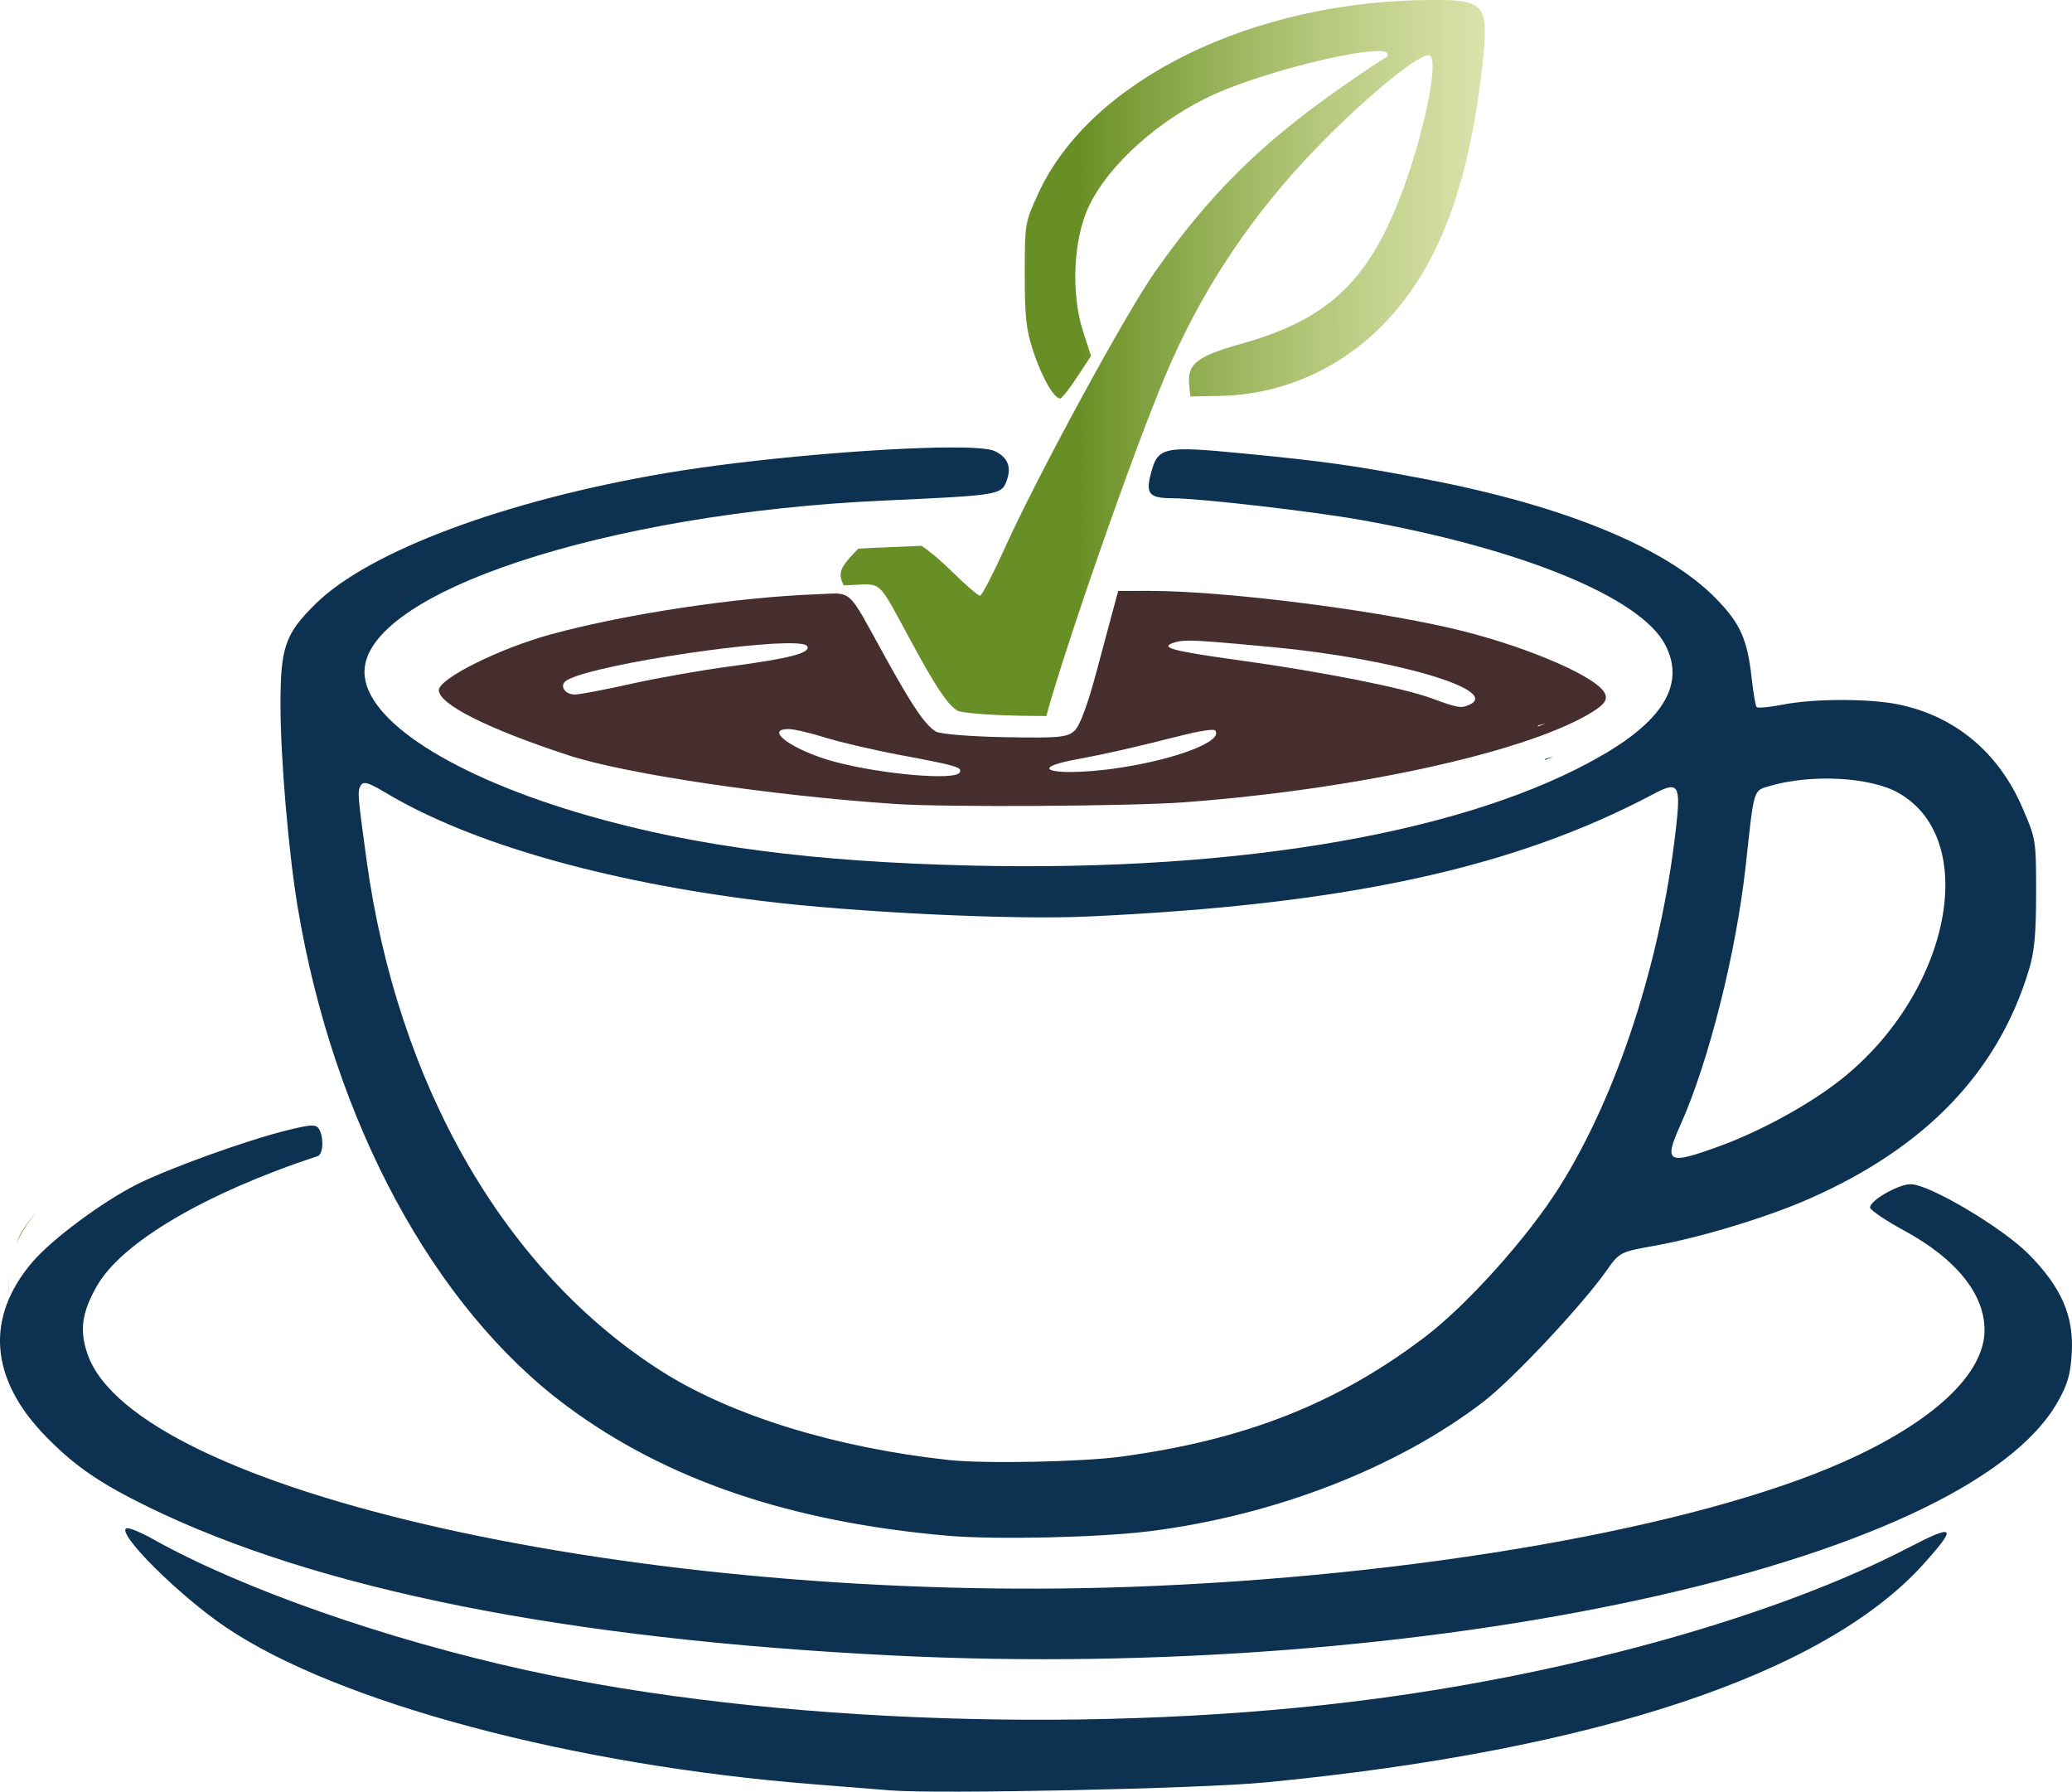
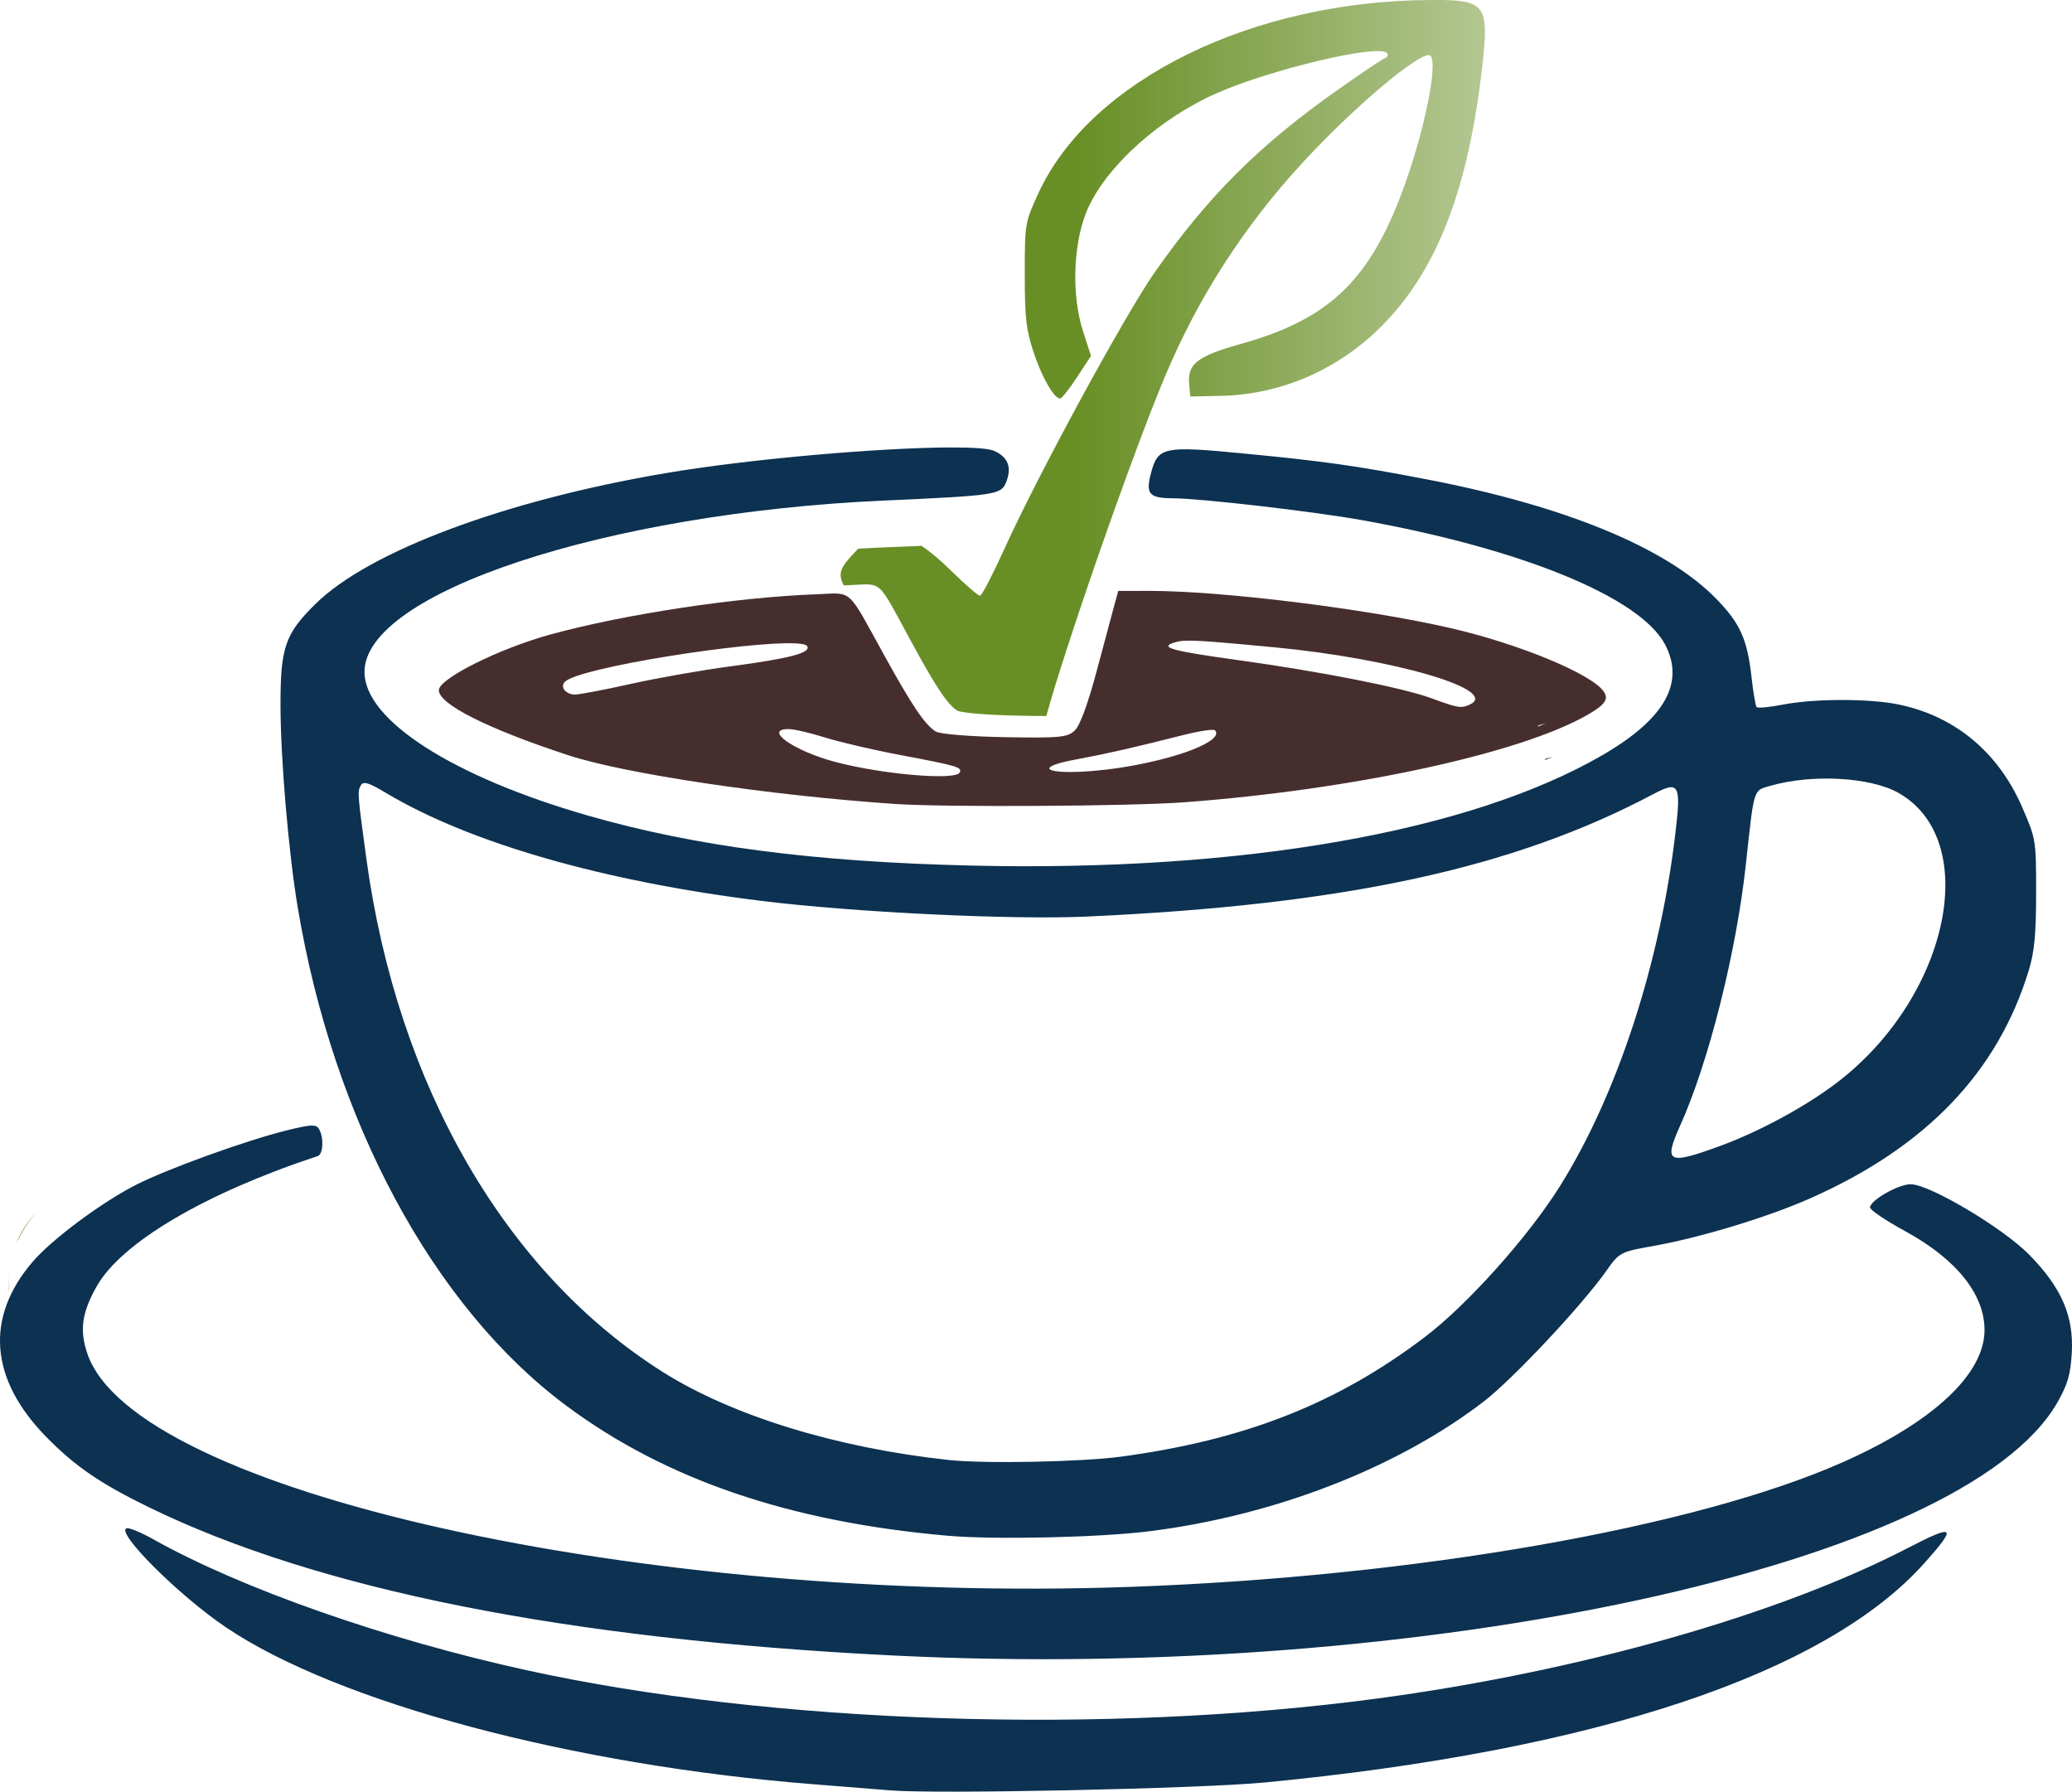
- <svg xmlns="http://www.w3.org/2000/svg" xmlns:xlink="http://www.w3.org/1999/xlink" width="98.107" height="84.827" viewBox="0 0 98.107 84.827" version="1.1" id="svg1" xml:space="preserve">
-   <defs id="defs1">
-     <linearGradient id="linearGradient12">
-       <stop style="stop-color:#688f25;stop-opacity:1;" offset="0.568" id="stop12" />
-       <stop style="stop-color:#ffff8d;stop-opacity:0;" offset="1" id="stop13" />
+ <svg xmlns="http://www.w3.org/2000/svg" width="98.107" height="84.827" viewBox="0 0 98.107 84.827">
+   <style>
+     .leaf { fill: url(#leaf-gradient); }
+     .leaf-stop { stop-color: #688f25; }
+     .cup { fill: #0c3151; }
+     .coffee { fill: #472e2e; }
+     @media (prefers-color-scheme: dark) {
+       .leaf-stop { stop-color: #bec387; }
+       .cup { fill: #c9e5e0; }
+       .coffee { fill: #9b7e7d; }
+     }
+   </style>
+   <defs>
+     <linearGradient id="leaf-gradient" x1="11.64" y1="46.044" x2="100.802" y2="46.044" gradientUnits="userSpaceOnUse">
+       <stop class="leaf-stop" offset="0.568" stop-opacity="1" />
+       <stop class="leaf-stop" offset="1" stop-opacity="0" />
    </linearGradient>
-     <linearGradient xlink:href="#linearGradient12" id="linearGradient13" x1="11.64" y1="46.044" x2="100.802" y2="46.044" gradientUnits="userSpaceOnUse" />
  </defs>
-   <g id="layer1" transform="translate(-11.24246,-15.49414)">
-     <path id="path9" style="fill:url(#linearGradient13);fill-opacity:1;stroke-width:0.99" d="m 79.043,15.494 c -8.49,0.019 -16.174,3.793 -18.635,9.152 -0.638,1.389 -0.644,1.423 -0.644,3.83 0,2.054 0.063,2.622 0.412,3.68 0.393,1.194 0.973,2.207 1.264,2.207 h 0.002 c 0.082,-0.014 0.437,-0.462 0.795,-1.008 l 0.663,-1.008 -0.381,-1.184 c -0.571,-1.776 -0.456,-4.32 0.262,-5.863 0.94,-2.018 3.415,-4.22 6.058,-5.387 2.592,-1.144 7.684,-2.347 8.075,-1.908 0.075,0.084 0.036,0.189 -0.086,0.234 -0.122,0.046 -1.124,0.719 -2.228,1.496 -3.73,2.626 -6.138,5.024 -8.681,8.648 -1.391,1.982 -5.538,9.606 -7.085,13.025 -0.55,1.216 -1.068,2.22 -1.178,2.285 -8.23e-4,4e-4 -0.005,0.002 -0.006,0.002 l -0.002,0.002 h -0.004 c -0.086,0.004 -0.675,-0.504 -1.31,-1.127 -0.54,-0.53 -1.019,-0.939 -1.456,-1.234 -0.493,0.022 -1.049,0.044 -1.676,0.07 -0.443,0.018 -0.883,0.041 -1.322,0.066 -0.037,0.036 -0.072,0.073 -0.109,0.111 -0.688,0.722 -0.9,1.019 -0.577,1.627 0.101,-0.005 0.2,-0.01 0.299,-0.014 1.561,-0.058 1.261,-0.333 2.885,2.658 1.182,2.178 1.72,2.986 2.184,3.281 0.173,0.11 1.478,0.218 2.946,0.244 0.517,0.009 0.935,0.016 1.278,0.016 0.809,-3.018 4.017,-12.283 5.643,-16.139 1.566,-3.715 3.726,-7.062 6.497,-10.068 2.328,-2.525 5.333,-5.086 5.97,-5.086 0.55,0 -0.228,3.829 -1.377,6.779 -1.56,4.004 -3.477,5.764 -7.505,6.891 -2.086,0.584 -2.555,0.949 -2.465,1.918 l 0.054,0.576 1.425,-0.029 c 2.959,-0.06 5.746,-1.31 7.842,-3.518 2.488,-2.621 3.919,-6.421 4.559,-12.109 0.327,-2.906 0.16,-3.125 -2.385,-3.119 z m 21.581,32.758 c 0.005,0.004 0.01,0.008 0.015,0.012 0.043,0.007 0.085,0.016 0.126,0.023 0.012,0.002 0.025,0.004 0.036,0.006 -0.059,-0.014 -0.119,-0.028 -0.178,-0.041 z M 13.129,72.699 c -0.415,0.452 -0.753,0.893 -0.958,1.303 -0.069,0.137 -0.113,0.275 -0.169,0.412 0.247,-0.581 0.62,-1.154 1.126,-1.715 z m -1.465,3.002 c -0.031,0.299 -0.031,0.596 0,0.893 0.003,-0.004 0.006,-0.009 0.01,-0.014 -0.035,-0.294 -0.038,-0.587 -0.01,-0.879 z" />
-     <path id="path8-1-2-6" style="fill:#0c3151;stroke-width:1.04" d="m 56.232,36.679 c -3.244,0.011 -9.369,0.524 -13.438,1.211 -7.6,1.283 -14.066,3.694 -16.604,6.189 -1.448,1.424 -1.668,2.056 -1.666,4.795 0.002,2.538 0.38,6.971 0.814,9.572 1.692,10.128 6.423,18.913 12.711,23.596 4.702,3.501 10.579,5.506 18.062,6.162 2.242,0.197 7.217,0.084 9.594,-0.217 5.909,-0.748 11.71,-3.002 15.787,-6.135 1.382,-1.062 4.662,-4.559 5.818,-6.201 0.608,-0.864 0.657,-0.889 2.25,-1.172 2.207,-0.393 5.394,-1.362 7.393,-2.248 5.491,-2.433 8.89,-5.983 10.357,-10.818 0.26,-0.857 0.34,-1.706 0.34,-3.652 5e-5,-2.513 -0.007,-2.551 -0.67,-4.072 -1.128,-2.588 -3.178,-4.289 -5.836,-4.84 -1.378,-0.286 -4.001,-0.284 -5.475,0.004 -0.616,0.12 -1.164,0.174 -1.246,0.123 l -0.002,-0.002 -0.002,-0.002 h -0.002 c -0.053,-0.059 -0.16,-0.686 -0.238,-1.393 -0.203,-1.825 -0.538,-2.569 -1.682,-3.742 -2.351,-2.411 -7.154,-4.39 -13.703,-5.648 -3.39,-0.651 -4.821,-0.853 -8.715,-1.229 -3.74,-0.361 -4.008,-0.303 -4.334,0.918 -0.268,1.005 -0.099,1.202 1.029,1.207 1.325,0.006 6.634,0.62 8.943,1.033 7.582,1.358 13.189,3.656 14.365,5.891 0.954,1.811 -0.021,3.532 -2.967,5.238 -6.28,3.638 -17.058,5.526 -29.85,5.229 -7.471,-0.173 -13.094,-0.906 -18.181,-2.367 -6.416,-1.843 -10.584,-4.521 -10.584,-6.801 0,-3.749 11.448,-7.525 24.604,-8.115 5.271,-0.237 5.537,-0.275 5.771,-0.854 0.286,-0.704 0.11,-1.188 -0.545,-1.492 -0.259,-0.12 -1.02,-0.172 -2.102,-0.168 z m 28.549,14.645 a 24.622,5.015 0 0 1 -0.355,0.092 24.622,5.015 0 0 1 -0.049,0.066 c 0.138,-0.052 0.273,-0.105 0.404,-0.158 z m 13.541,1.047 c 1.112,0.059 2.144,0.286 2.809,0.662 3.9,2.208 2.459,9.449 -2.697,13.553 -1.479,1.177 -3.775,2.441 -5.742,3.162 -2.492,0.914 -2.692,0.81 -1.887,-0.982 1.345,-2.994 2.653,-8.202 3.102,-12.346 0.395,-3.645 0.347,-3.483 1.129,-3.713 0.982,-0.288 2.175,-0.395 3.287,-0.336 z m -69.811,0.197 c 0.172,-8.2e-4 0.467,0.144 1.018,0.473 3.955,2.363 10.298,4.186 17.789,5.109 4.39,0.541 11.859,0.901 15.377,0.74 12.22,-0.557 20.186,-2.278 26.832,-5.799 1.204,-0.638 1.312,-0.465 1.062,1.699 -0.72,6.26 -2.763,12.532 -5.504,16.893 -1.507,2.397 -4.37,5.591 -6.379,7.115 -4.154,3.153 -8.517,4.87 -14.383,5.662 -1.858,0.251 -6.457,0.341 -8.141,0.16 -5.318,-0.572 -10.274,-2.095 -13.557,-4.168 -7.458,-4.71 -12.571,-13.566 -14.037,-24.314 -0.415,-3.039 -0.425,-3.166 -0.266,-3.455 0.041,-0.075 0.097,-0.115 0.188,-0.115 z m -2.473,16.217 c -0.222,-0.006 -0.596,0.072 -1.27,0.24 -1.896,0.473 -5.55,1.793 -7.041,2.543 -1.632,0.821 -4.021,2.594 -4.939,3.666 -2.258,2.637 -2.037,5.545 0.629,8.275 1.369,1.402 2.569,2.223 4.891,3.354 8.008,3.899 19.728,6.235 35.16,7.008 25.204,1.261 50.794,-4.292 55.189,-11.977 0.488,-0.853 0.623,-1.321 0.682,-2.35 0.099,-1.741 -0.486,-3.088 -2.016,-4.646 -1.247,-1.27 -4.724,-3.336 -5.613,-3.336 -0.589,0 -1.933,0.772 -1.922,1.104 0.015,0.124 0.745,0.618 1.631,1.1 2.445,1.33 3.789,2.998 3.789,4.699 0,2.084 -2.435,4.358 -6.693,6.25 -6.986,3.104 -20.271,5.43 -33.742,5.91 -23.202,0.827 -47.177,-4.531 -49.393,-11.039 -0.379,-1.112 -0.264,-1.943 0.443,-3.193 1.171,-2.071 5.128,-4.404 10.463,-6.164 0.259,-0.085 0.299,-0.864 0.064,-1.279 -0.058,-0.103 -0.14,-0.159 -0.312,-0.164 z m -8.777,19.062 c -0.011,5.2e-4 -0.02,0.001 -0.027,0.004 -0.523,0.196 2.49,3.196 4.715,4.695 5.28,3.559 16.39,6.525 27.812,7.424 1.493,0.117 3.12,0.247 3.617,0.289 2.19,0.186 14.689,-0.078 17.773,-0.375 15.607,-1.503 26.519,-5.133 31.209,-10.383 1.577,-1.765 1.451,-1.874 -0.805,-0.705 -6.094,3.158 -15.554,5.839 -25.113,7.117 -12.884,1.722 -28.678,1.197 -40.25,-1.338 -6.649,-1.456 -13.533,-3.869 -17.699,-6.207 -0.544,-0.305 -1.076,-0.529 -1.232,-0.521 z" />
-     <path id="path8-1-2-7" style="fill:#472e2e;fill-opacity:1;stroke-width:1.041" d="m 30.96,43.168 c -0.246,0.16 -0.474,0.322 -0.684,0.484 -0.093,0.088 -0.182,0.177 -0.264,0.266 0.271,-0.253 0.588,-0.504 0.947,-0.75 z m 33.23,0.303 -0.182,0.666 c -0.1,0.365 -0.476,1.768 -0.836,3.117 -0.42,1.576 -0.792,2.585 -1.037,2.822 -0.34,0.329 -0.704,0.366 -3.311,0.32 -1.632,-0.029 -3.083,-0.147 -3.275,-0.268 -0.515,-0.323 -1.113,-1.207 -2.428,-3.59 -1.805,-3.273 -1.472,-2.972 -3.207,-2.908 -3.787,0.139 -9.048,0.932 -12.588,1.898 -2.43,0.663 -5.305,2.096 -5.305,2.643 0,0.665 2.297,1.821 6.121,3.078 2.688,0.884 9.567,1.909 15.484,2.309 2.394,0.162 11.158,0.11 13.701,-0.08 7.997,-0.599 15.878,-2.306 19.068,-4.131 0.858,-0.491 1.041,-0.759 0.768,-1.133 -0.611,-0.836 -4.035,-2.246 -7.236,-2.982 -3.997,-0.919 -10.808,-1.762 -14.258,-1.762 z m 3.088,2.363 c 0.522,-0.037 1.514,0.043 4.266,0.303 5.72,0.54 10.829,2.046 9.258,2.73 -0.389,0.17 -0.544,0.142 -1.785,-0.314 -1.365,-0.502 -5.233,-1.264 -9.162,-1.807 -3.16,-0.437 -3.756,-0.604 -2.99,-0.838 0.118,-0.036 0.24,-0.062 0.414,-0.074 z m -18.369,0.121 c 0.317,0.016 0.515,0.06 0.557,0.137 0.172,0.316 -0.833,0.578 -3.67,0.955 -1.337,0.178 -3.444,0.549 -4.682,0.826 -1.238,0.277 -2.428,0.503 -2.645,0.504 -0.438,8.7e-4 -0.722,-0.355 -0.48,-0.602 0.668,-0.681 8.698,-1.932 10.92,-1.82 z m 35.531,3.787 c -0.129,0.053 -0.262,0.106 -0.398,0.158 a 24.181,5.015 0 0 0 0.049,-0.066 24.181,5.015 0 0 0 0.35,-0.092 z m -35.852,0.271 c 0.249,0 1.025,0.18 1.725,0.4 0.699,0.22 2.3,0.592 3.555,0.828 2.704,0.508 2.948,0.581 2.812,0.83 -0.209,0.383 -3.663,0.088 -5.893,-0.504 -1.964,-0.522 -3.425,-1.555 -2.199,-1.555 z m 20.033,0.037 c 0.079,-0.002 0.133,0.006 0.152,0.021 l 0.002,0.002 v 0.002 c 0.429,0.488 -1.76,1.348 -4.492,1.766 -1.909,0.292 -3.348,0.241 -3.357,0.033 0.004,-0.109 0.392,-0.263 1.299,-0.43 1.367,-0.252 2.708,-0.556 5.041,-1.148 0.575,-0.146 1.101,-0.24 1.355,-0.246 z" />
+   <g transform="translate(-11.24246,-15.49414)">
+     <path class="leaf" d="m 79.043,15.494 c -8.49,0.019 -16.174,3.793 -18.635,9.152 -0.638,1.389 -0.644,1.423 -0.644,3.83 0,2.054 0.063,2.622 0.412,3.68 0.393,1.194 0.973,2.207 1.264,2.207 h 0.002 c 0.082,-0.014 0.437,-0.462 0.795,-1.008 l 0.663,-1.008 -0.381,-1.184 c -0.571,-1.776 -0.456,-4.32 0.262,-5.863 0.94,-2.018 3.415,-4.22 6.058,-5.387 2.592,-1.144 7.684,-2.347 8.075,-1.908 0.075,0.084 0.036,0.189 -0.086,0.234 -0.122,0.046 -1.124,0.719 -2.228,1.496 -3.73,2.626 -6.138,5.024 -8.681,8.648 -1.391,1.982 -5.538,9.606 -7.085,13.025 -0.55,1.216 -1.068,2.22 -1.178,2.285 -8.23e-4,4e-4 -0.005,0.002 -0.006,0.002 l -0.002,0.002 h -0.004 c -0.086,0.004 -0.675,-0.504 -1.31,-1.127 -0.54,-0.53 -1.019,-0.939 -1.456,-1.234 -0.493,0.022 -1.049,0.044 -1.676,0.07 -0.443,0.018 -0.883,0.041 -1.322,0.066 -0.037,0.036 -0.072,0.073 -0.109,0.111 -0.688,0.722 -0.9,1.019 -0.577,1.627 0.101,-0.005 0.2,-0.01 0.299,-0.014 1.561,-0.058 1.261,-0.333 2.885,2.658 1.182,2.178 1.72,2.986 2.184,3.281 0.173,0.11 1.478,0.218 2.946,0.244 0.517,0.009 0.935,0.016 1.278,0.016 0.809,-3.018 4.017,-12.283 5.643,-16.139 1.566,-3.715 3.726,-7.062 6.497,-10.068 2.328,-2.525 5.333,-5.086 5.97,-5.086 0.55,0 -0.228,3.829 -1.377,6.779 -1.56,4.004 -3.477,5.764 -7.505,6.891 -2.086,0.584 -2.555,0.949 -2.465,1.918 l 0.054,0.576 1.425,-0.029 c 2.959,-0.06 5.746,-1.31 7.842,-3.518 2.488,-2.621 3.919,-6.421 4.559,-12.109 0.327,-2.906 0.16,-3.125 -2.385,-3.119 z m 21.581,32.758 c 0.005,0.004 0.01,0.008 0.015,0.012 0.043,0.007 0.085,0.016 0.126,0.023 0.012,0.002 0.025,0.004 0.036,0.006 -0.059,-0.014 -0.119,-0.028 -0.178,-0.041 z M 13.129,72.699 c -0.415,0.452 -0.753,0.893 -0.958,1.303 -0.069,0.137 -0.113,0.275 -0.169,0.412 0.247,-0.581 0.62,-1.154 1.126,-1.715 z m -1.465,3.002 c -0.031,0.299 -0.031,0.596 0,0.893 0.003,-0.004 0.006,-0.009 0.01,-0.014 -0.035,-0.294 -0.038,-0.587 -0.01,-0.879 z" />
+     <path class="cup" d="m 56.232,36.679 c -3.244,0.011 -9.369,0.524 -13.438,1.211 -7.6,1.283 -14.066,3.694 -16.604,6.189 -1.448,1.424 -1.668,2.056 -1.666,4.795 0.002,2.538 0.38,6.971 0.814,9.572 1.692,10.128 6.423,18.913 12.711,23.596 4.702,3.501 10.579,5.506 18.062,6.162 2.242,0.197 7.217,0.084 9.594,-0.217 5.909,-0.748 11.71,-3.002 15.787,-6.135 1.382,-1.062 4.662,-4.559 5.818,-6.201 0.608,-0.864 0.657,-0.889 2.25,-1.172 2.207,-0.393 5.394,-1.362 7.393,-2.248 5.491,-2.433 8.89,-5.983 10.357,-10.818 0.26,-0.857 0.34,-1.706 0.34,-3.652 5e-5,-2.513 -0.007,-2.551 -0.67,-4.072 -1.128,-2.588 -3.178,-4.289 -5.836,-4.84 -1.378,-0.286 -4.001,-0.284 -5.475,0.004 -0.616,0.12 -1.164,0.174 -1.246,0.123 l -0.002,-0.002 -0.002,-0.002 h -0.002 c -0.053,-0.059 -0.16,-0.686 -0.238,-1.393 -0.203,-1.825 -0.538,-2.569 -1.682,-3.742 -2.351,-2.411 -7.154,-4.39 -13.703,-5.648 -3.39,-0.651 -4.821,-0.853 -8.715,-1.229 -3.74,-0.361 -4.008,-0.303 -4.334,0.918 -0.268,1.005 -0.099,1.202 1.029,1.207 1.325,0.006 6.634,0.62 8.943,1.033 7.582,1.358 13.189,3.656 14.365,5.891 0.954,1.811 -0.021,3.532 -2.967,5.238 -6.28,3.638 -17.058,5.526 -29.85,5.229 -7.471,-0.173 -13.094,-0.906 -18.181,-2.367 -6.416,-1.843 -10.584,-4.521 -10.584,-6.801 0,-3.749 11.448,-7.525 24.604,-8.115 5.271,-0.237 5.537,-0.275 5.771,-0.854 0.286,-0.704 0.11,-1.188 -0.545,-1.492 -0.259,-0.12 -1.02,-0.172 -2.102,-0.168 z m 28.549,14.645 a 24.622,5.015 0 0 1 -0.355,0.092 24.622,5.015 0 0 1 -0.049,0.066 c 0.138,-0.052 0.273,-0.105 0.404,-0.158 z m 13.541,1.047 c 1.112,0.059 2.144,0.286 2.809,0.662 3.9,2.208 2.459,9.449 -2.697,13.553 -1.479,1.177 -3.775,2.441 -5.742,3.162 -2.492,0.914 -2.692,0.81 -1.887,-0.982 1.345,-2.994 2.653,-8.202 3.102,-12.346 0.395,-3.645 0.347,-3.483 1.129,-3.713 0.982,-0.288 2.175,-0.395 3.287,-0.336 z m -69.811,0.197 c 0.172,-8.2e-4 0.467,0.144 1.018,0.473 3.955,2.363 10.298,4.186 17.789,5.109 4.39,0.541 11.859,0.901 15.377,0.74 12.22,-0.557 20.186,-2.278 26.832,-5.799 1.204,-0.638 1.312,-0.465 1.062,1.699 -0.72,6.26 -2.763,12.532 -5.504,16.893 -1.507,2.397 -4.37,5.591 -6.379,7.115 -4.154,3.153 -8.517,4.87 -14.383,5.662 -1.858,0.251 -6.457,0.341 -8.141,0.16 -5.318,-0.572 -10.274,-2.095 -13.557,-4.168 -7.458,-4.71 -12.571,-13.566 -14.037,-24.314 -0.415,-3.039 -0.425,-3.166 -0.266,-3.455 0.041,-0.075 0.097,-0.115 0.188,-0.115 z m -2.473,16.217 c -0.222,-0.006 -0.596,0.072 -1.27,0.24 -1.896,0.473 -5.55,1.793 -7.041,2.543 -1.632,0.821 -4.021,2.594 -4.939,3.666 -2.258,2.637 -2.037,5.545 0.629,8.275 1.369,1.402 2.569,2.223 4.891,3.354 8.008,3.899 19.728,6.235 35.16,7.008 25.204,1.261 50.794,-4.292 55.189,-11.977 0.488,-0.853 0.623,-1.321 0.682,-2.35 0.099,-1.741 -0.486,-3.088 -2.016,-4.646 -1.247,-1.27 -4.724,-3.336 -5.613,-3.336 -0.589,0 -1.933,0.772 -1.922,1.104 0.015,0.124 0.745,0.618 1.631,1.1 2.445,1.33 3.789,2.998 3.789,4.699 0,2.084 -2.435,4.358 -6.693,6.25 -6.986,3.104 -20.271,5.43 -33.742,5.91 -23.202,0.827 -47.177,-4.531 -49.393,-11.039 -0.379,-1.112 -0.264,-1.943 0.443,-3.193 1.171,-2.071 5.128,-4.404 10.463,-6.164 0.259,-0.085 0.299,-0.864 0.064,-1.279 -0.058,-0.103 -0.14,-0.159 -0.312,-0.164 z m -8.777,19.062 c -0.011,5.2e-4 -0.02,0.001 -0.027,0.004 -0.523,0.196 2.49,3.196 4.715,4.695 5.28,3.559 16.39,6.525 27.812,7.424 1.493,0.117 3.12,0.247 3.617,0.289 2.19,0.186 14.689,-0.078 17.773,-0.375 15.607,-1.503 26.519,-5.133 31.209,-10.383 1.577,-1.765 1.451,-1.874 -0.805,-0.705 -6.094,3.158 -15.554,5.839 -25.113,7.117 -12.884,1.722 -28.678,1.197 -40.25,-1.338 -6.649,-1.456 -13.533,-3.869 -17.699,-6.207 -0.544,-0.305 -1.076,-0.529 -1.232,-0.521 z" />
+     <path class="coffee" d="m 30.96,43.168 c -0.246,0.16 -0.474,0.322 -0.684,0.484 -0.093,0.088 -0.182,0.177 -0.264,0.266 0.271,-0.253 0.588,-0.504 0.947,-0.75 z m 33.23,0.303 -0.182,0.666 c -0.1,0.365 -0.476,1.768 -0.836,3.117 -0.42,1.576 -0.792,2.585 -1.037,2.822 -0.34,0.329 -0.704,0.366 -3.311,0.32 -1.632,-0.029 -3.083,-0.147 -3.275,-0.268 -0.515,-0.323 -1.113,-1.207 -2.428,-3.59 -1.805,-3.273 -1.472,-2.972 -3.207,-2.908 -3.787,0.139 -9.048,0.932 -12.588,1.898 -2.43,0.663 -5.305,2.096 -5.305,2.643 0,0.665 2.297,1.821 6.121,3.078 2.688,0.884 9.567,1.909 15.484,2.309 2.394,0.162 11.158,0.11 13.701,-0.08 7.997,-0.599 15.878,-2.306 19.068,-4.131 0.858,-0.491 1.041,-0.759 0.768,-1.133 -0.611,-0.836 -4.035,-2.246 -7.236,-2.982 -3.997,-0.919 -10.808,-1.762 -14.258,-1.762 z m 3.088,2.363 c 0.522,-0.037 1.514,0.043 4.266,0.303 5.72,0.54 10.829,2.046 9.258,2.73 -0.389,0.17 -0.544,0.142 -1.785,-0.314 -1.365,-0.502 -5.233,-1.264 -9.162,-1.807 -3.16,-0.437 -3.756,-0.604 -2.99,-0.838 0.118,-0.036 0.24,-0.062 0.414,-0.074 z m -18.369,0.121 c 0.317,0.016 0.515,0.06 0.557,0.137 0.172,0.316 -0.833,0.578 -3.67,0.955 -1.337,0.178 -3.444,0.549 -4.682,0.826 -1.238,0.277 -2.428,0.503 -2.645,0.504 -0.438,8.7e-4 -0.722,-0.355 -0.48,-0.602 0.668,-0.681 8.698,-1.932 10.92,-1.82 z m 35.531,3.787 c -0.129,0.053 -0.262,0.106 -0.398,0.158 a 24.181,5.015 0 0 0 0.049,-0.066 24.181,5.015 0 0 0 0.35,-0.092 z m -35.852,0.271 c 0.249,0 1.025,0.18 1.725,0.4 0.699,0.22 2.3,0.592 3.555,0.828 2.704,0.508 2.948,0.581 2.812,0.83 -0.209,0.383 -3.663,0.088 -5.893,-0.504 -1.964,-0.522 -3.425,-1.555 -2.199,-1.555 z m 20.033,0.037 c 0.079,-0.002 0.133,0.006 0.152,0.021 l 0.002,0.002 v 0.002 c 0.429,0.488 -1.76,1.348 -4.492,1.766 -1.909,0.292 -3.348,0.241 -3.357,0.033 0.004,-0.109 0.392,-0.263 1.299,-0.43 1.367,-0.252 2.708,-0.556 5.041,-1.148 0.575,-0.146 1.101,-0.24 1.355,-0.246 z" />
  </g>
</svg>
